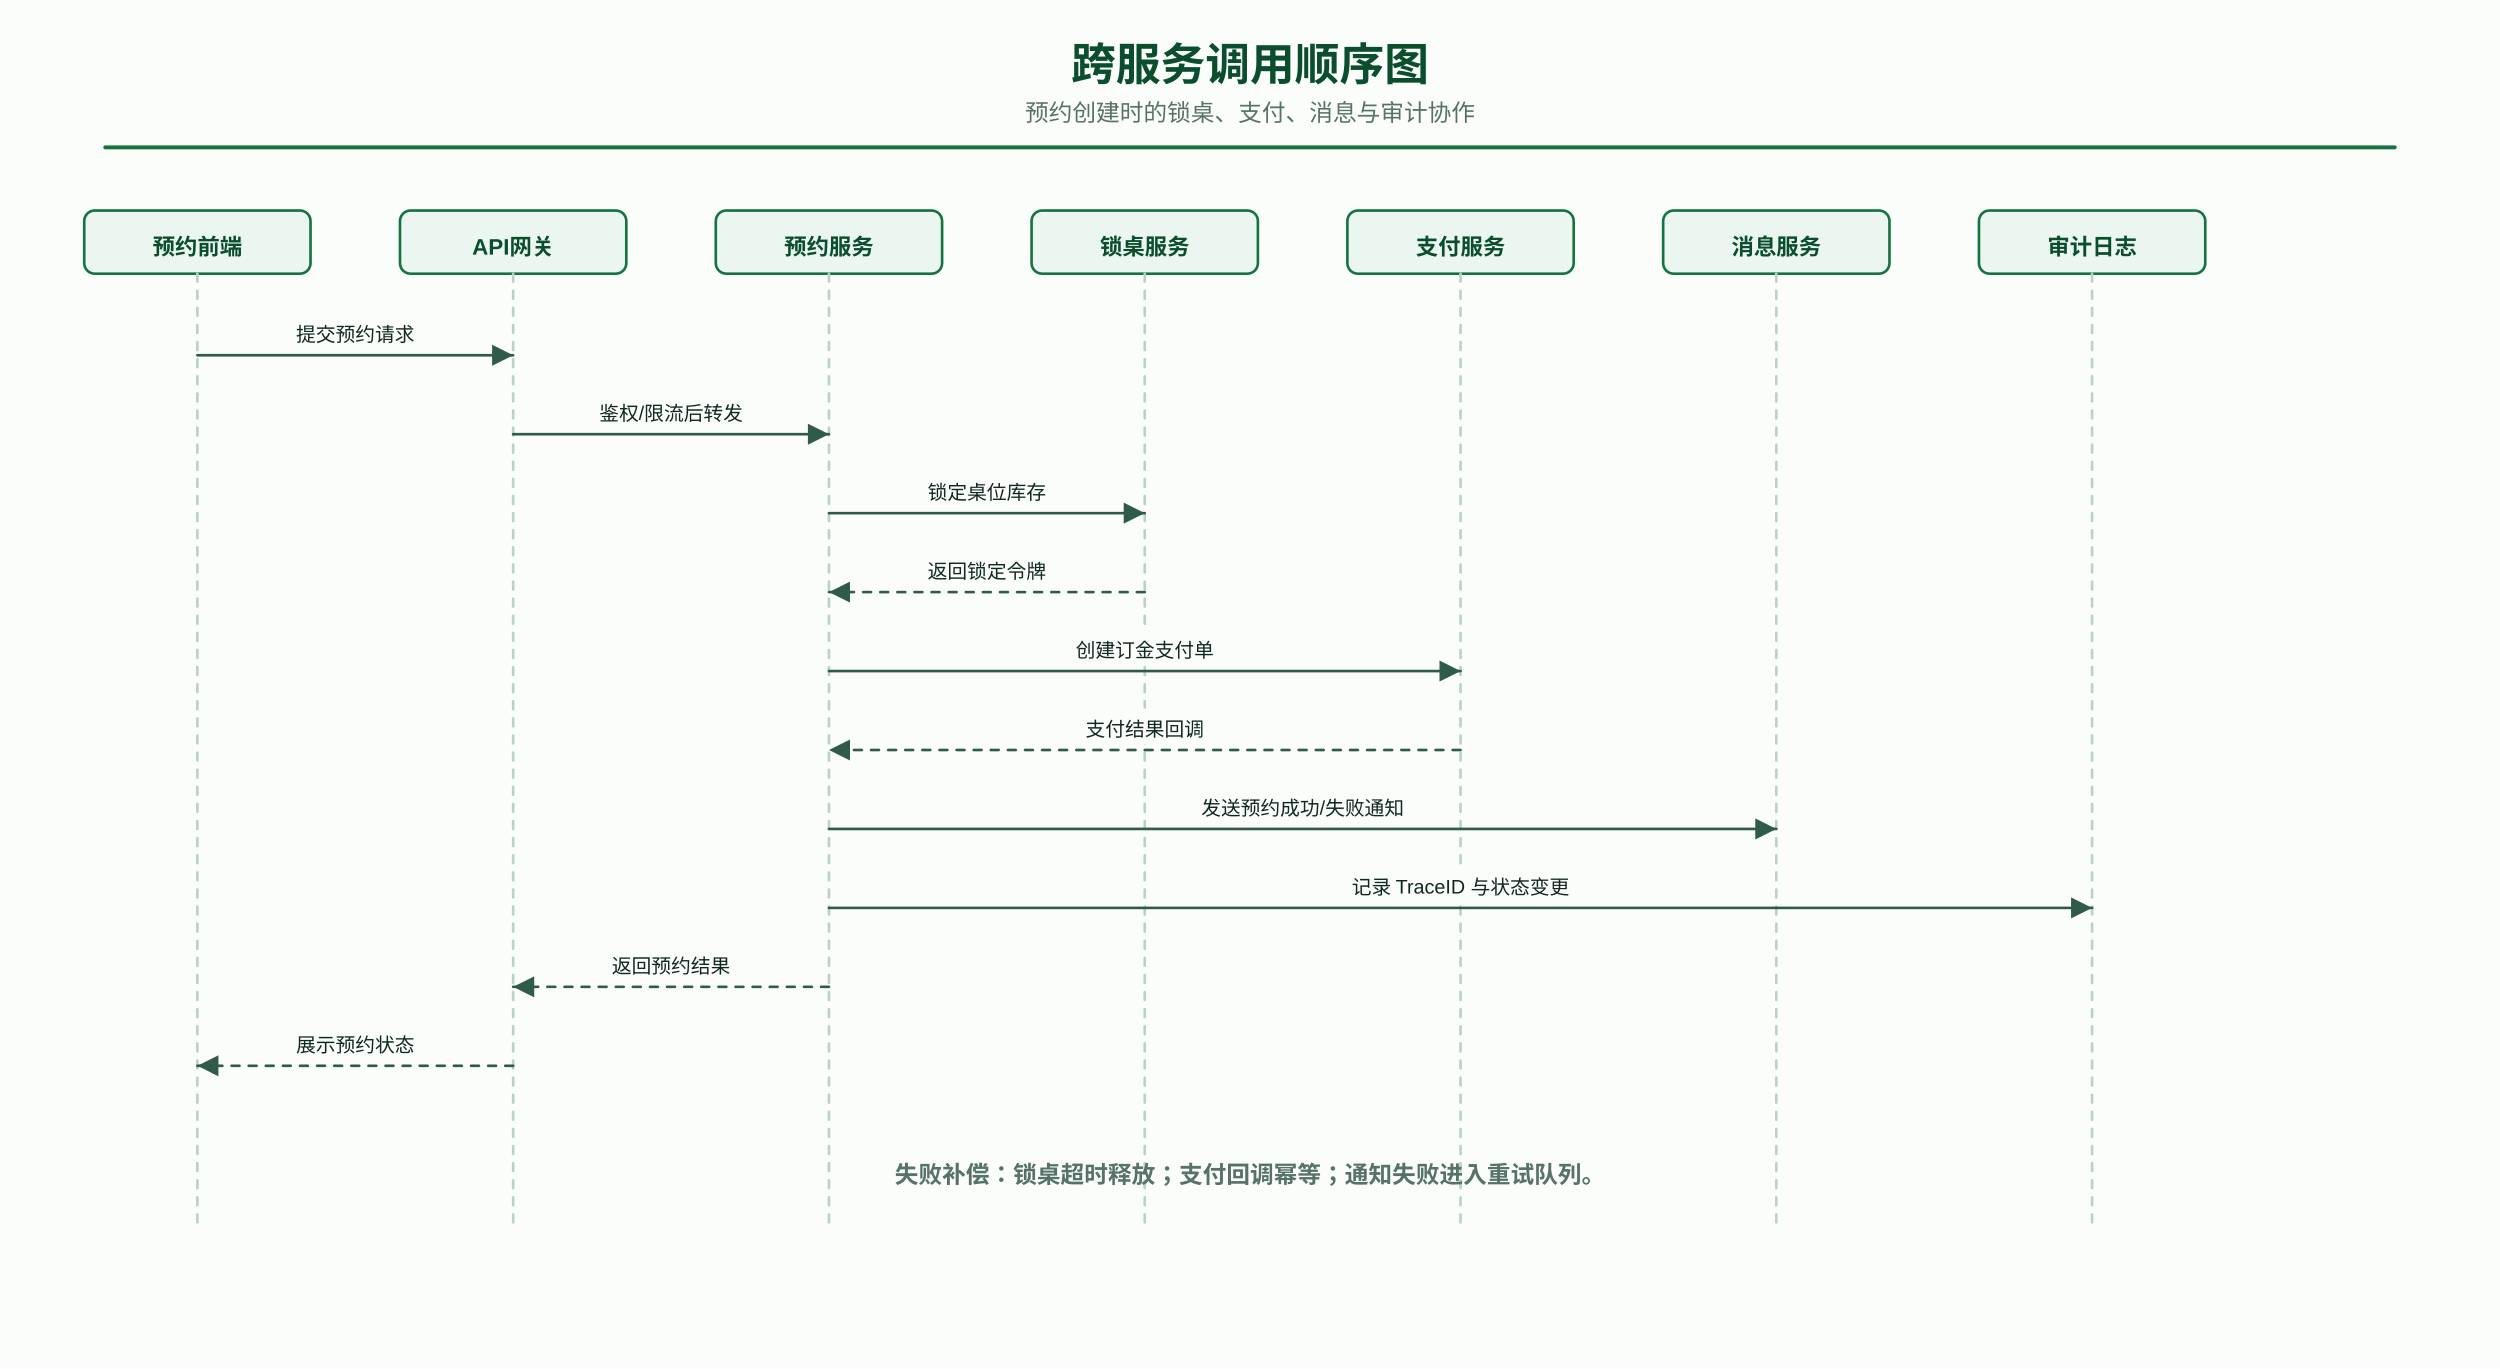
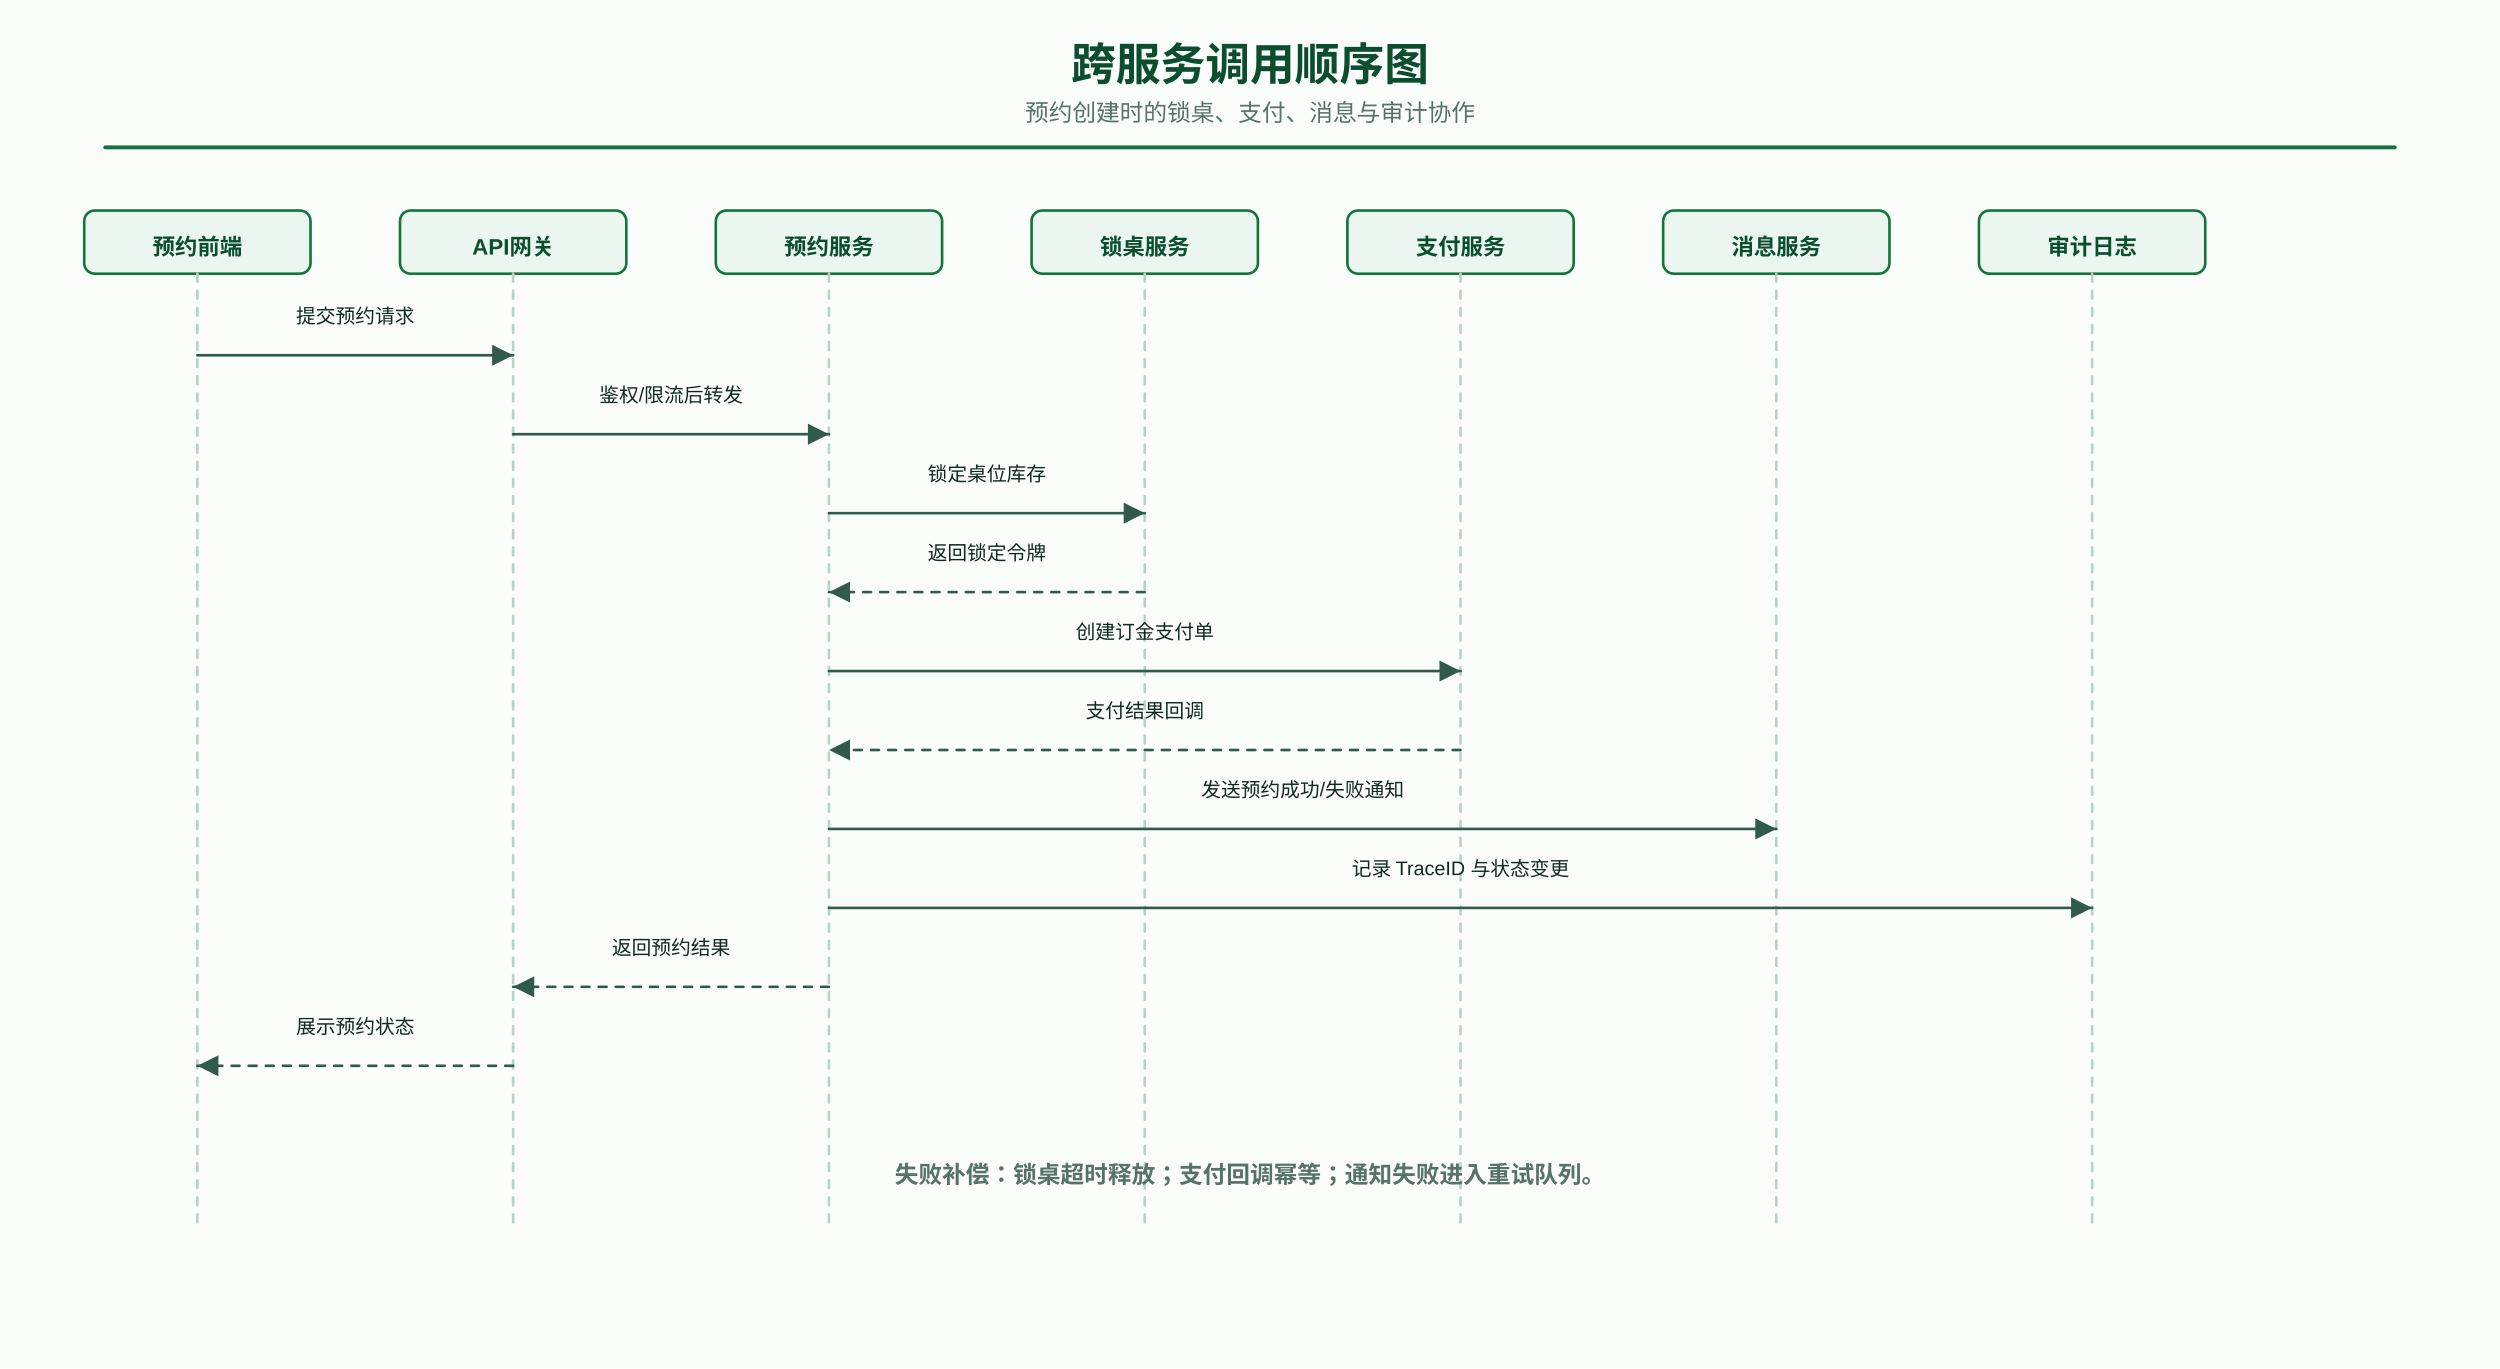
<svg xmlns="http://www.w3.org/2000/svg" width="1900" height="1040" viewBox="0 0 1900 1040">
  <defs>
    <marker id="arrow" markerWidth="12" markerHeight="12" refX="10" refY="6" orient="auto" markerUnits="strokeWidth">
      <path d="M2,2 L10,6 L2,10 Z" fill="#305B49" />
    </marker>
    <marker id="arrowGreen" markerWidth="12" markerHeight="12" refX="10" refY="6" orient="auto" markerUnits="strokeWidth">
      <path d="M2,2 L10,6 L2,10 Z" fill="#14733E" />
    </marker>
  </defs>
  <rect x="0" y="0" width="1900" height="1040" fill="#FBFDFB" />
  <text x="950.0" y="61.0" text-anchor="middle" font-family="Microsoft YaHei, SimHei, Arial" font-size="34" font-weight="700" fill="#0B4E2D">跨服务调用顺序图</text>
  <text x="950.0" y="92.0" text-anchor="middle" font-family="Microsoft YaHei, SimHei, Arial" font-size="18" font-weight="400" fill="#577268">预约创建时的锁桌、支付、消息与审计协作</text>
  <polyline points="80.0,112.0 1820.0,112.0" fill="none" stroke="#14733E" stroke-width="3" stroke-linejoin="round" stroke-linecap="round" />
  <rect x="64" y="160" width="172" height="48" rx="8" fill="#EAF6EF" stroke="#14733E" stroke-width="2" />
  <text x="150.0" y="193.5" text-anchor="middle" font-family="Microsoft YaHei, SimHei, Arial" font-size="17" font-weight="700" fill="#0B4E2D">预约前端</text>
  <polyline points="150.0,208.0 150.0,930.0" fill="none" stroke="#B8D2C4" stroke-width="2" stroke-linejoin="round" stroke-linecap="round" stroke-dasharray="6 7" />
  <rect x="304" y="160" width="172" height="48" rx="8" fill="#EAF6EF" stroke="#14733E" stroke-width="2" />
  <text x="390.0" y="193.5" text-anchor="middle" font-family="Microsoft YaHei, SimHei, Arial" font-size="17" font-weight="700" fill="#0B4E2D">API网关</text>
  <polyline points="390.0,208.0 390.0,930.0" fill="none" stroke="#B8D2C4" stroke-width="2" stroke-linejoin="round" stroke-linecap="round" stroke-dasharray="6 7" />
  <rect x="544" y="160" width="172" height="48" rx="8" fill="#EAF6EF" stroke="#14733E" stroke-width="2" />
  <text x="630.0" y="193.5" text-anchor="middle" font-family="Microsoft YaHei, SimHei, Arial" font-size="17" font-weight="700" fill="#0B4E2D">预约服务</text>
  <polyline points="630.0,208.0 630.0,930.0" fill="none" stroke="#B8D2C4" stroke-width="2" stroke-linejoin="round" stroke-linecap="round" stroke-dasharray="6 7" />
  <rect x="784" y="160" width="172" height="48" rx="8" fill="#EAF6EF" stroke="#14733E" stroke-width="2" />
  <text x="870.0" y="193.5" text-anchor="middle" font-family="Microsoft YaHei, SimHei, Arial" font-size="17" font-weight="700" fill="#0B4E2D">锁桌服务</text>
  <polyline points="870.0,208.0 870.0,930.0" fill="none" stroke="#B8D2C4" stroke-width="2" stroke-linejoin="round" stroke-linecap="round" stroke-dasharray="6 7" />
  <rect x="1024" y="160" width="172" height="48" rx="8" fill="#EAF6EF" stroke="#14733E" stroke-width="2" />
  <text x="1110.0" y="193.5" text-anchor="middle" font-family="Microsoft YaHei, SimHei, Arial" font-size="17" font-weight="700" fill="#0B4E2D">支付服务</text>
  <polyline points="1110.0,208.0 1110.0,930.0" fill="none" stroke="#B8D2C4" stroke-width="2" stroke-linejoin="round" stroke-linecap="round" stroke-dasharray="6 7" />
  <rect x="1264" y="160" width="172" height="48" rx="8" fill="#EAF6EF" stroke="#14733E" stroke-width="2" />
  <text x="1350.0" y="193.5" text-anchor="middle" font-family="Microsoft YaHei, SimHei, Arial" font-size="17" font-weight="700" fill="#0B4E2D">消息服务</text>
  <polyline points="1350.0,208.0 1350.0,930.0" fill="none" stroke="#B8D2C4" stroke-width="2" stroke-linejoin="round" stroke-linecap="round" stroke-dasharray="6 7" />
  <rect x="1504" y="160" width="172" height="48" rx="8" fill="#EAF6EF" stroke="#14733E" stroke-width="2" />
  <text x="1590.0" y="193.5" text-anchor="middle" font-family="Microsoft YaHei, SimHei, Arial" font-size="17" font-weight="700" fill="#0B4E2D">审计日志</text>
  <polyline points="1590.0,208.0 1590.0,930.0" fill="none" stroke="#B8D2C4" stroke-width="2" stroke-linejoin="round" stroke-linecap="round" stroke-dasharray="6 7" />
  <polyline points="150.0,270.0 390.0,270.0" fill="none" stroke="#305B49" stroke-width="2" stroke-linejoin="round" stroke-linecap="round" marker-end="url(#arrow)" />
-   <text x="270.0" y="259.5" text-anchor="middle" font-family="Microsoft YaHei, SimHei, Arial" font-size="15" font-weight="400" fill="#102820">提交预约请求</text>
+   <text x="270.0" y="245.5" text-anchor="middle" font-family="Microsoft YaHei, SimHei, Arial" font-size="15" font-weight="400" fill="#102820">提交预约请求</text>
  <polyline points="390.0,330.0 630.0,330.0" fill="none" stroke="#305B49" stroke-width="2" stroke-linejoin="round" stroke-linecap="round" marker-end="url(#arrow)" />
-   <text x="510.0" y="319.5" text-anchor="middle" font-family="Microsoft YaHei, SimHei, Arial" font-size="15" font-weight="400" fill="#102820">鉴权/限流后转发</text>
+   <text x="510.0" y="305.5" text-anchor="middle" font-family="Microsoft YaHei, SimHei, Arial" font-size="15" font-weight="400" fill="#102820">鉴权/限流后转发</text>
  <polyline points="630.0,390.0 870.0,390.0" fill="none" stroke="#305B49" stroke-width="2" stroke-linejoin="round" stroke-linecap="round" marker-end="url(#arrow)" />
-   <text x="750.0" y="379.5" text-anchor="middle" font-family="Microsoft YaHei, SimHei, Arial" font-size="15" font-weight="400" fill="#102820">锁定桌位库存</text>
+   <text x="750.0" y="365.5" text-anchor="middle" font-family="Microsoft YaHei, SimHei, Arial" font-size="15" font-weight="400" fill="#102820">锁定桌位库存</text>
  <polyline points="870.0,450.0 630.0,450.0" fill="none" stroke="#305B49" stroke-width="2" stroke-linejoin="round" stroke-linecap="round" stroke-dasharray="6 7" marker-end="url(#arrow)" />
-   <text x="750.0" y="439.5" text-anchor="middle" font-family="Microsoft YaHei, SimHei, Arial" font-size="15" font-weight="400" fill="#102820">返回锁定令牌</text>
+   <text x="750.0" y="425.5" text-anchor="middle" font-family="Microsoft YaHei, SimHei, Arial" font-size="15" font-weight="400" fill="#102820">返回锁定令牌</text>
  <polyline points="630.0,510.0 1110.0,510.0" fill="none" stroke="#305B49" stroke-width="2" stroke-linejoin="round" stroke-linecap="round" marker-end="url(#arrow)" />
-   <text x="870.0" y="499.5" text-anchor="middle" font-family="Microsoft YaHei, SimHei, Arial" font-size="15" font-weight="400" fill="#102820">创建订金支付单</text>
+   <text x="870.0" y="485.5" text-anchor="middle" font-family="Microsoft YaHei, SimHei, Arial" font-size="15" font-weight="400" fill="#102820">创建订金支付单</text>
  <polyline points="1110.0,570.0 630.0,570.0" fill="none" stroke="#305B49" stroke-width="2" stroke-linejoin="round" stroke-linecap="round" stroke-dasharray="6 7" marker-end="url(#arrow)" />
-   <text x="870.0" y="559.5" text-anchor="middle" font-family="Microsoft YaHei, SimHei, Arial" font-size="15" font-weight="400" fill="#102820">支付结果回调</text>
+   <text x="870.0" y="545.5" text-anchor="middle" font-family="Microsoft YaHei, SimHei, Arial" font-size="15" font-weight="400" fill="#102820">支付结果回调</text>
  <polyline points="630.0,630.0 1350.0,630.0" fill="none" stroke="#305B49" stroke-width="2" stroke-linejoin="round" stroke-linecap="round" marker-end="url(#arrow)" />
-   <text x="990.0" y="619.5" text-anchor="middle" font-family="Microsoft YaHei, SimHei, Arial" font-size="15" font-weight="400" fill="#102820">发送预约成功/失败通知</text>
+   <text x="990.0" y="605.5" text-anchor="middle" font-family="Microsoft YaHei, SimHei, Arial" font-size="15" font-weight="400" fill="#102820">发送预约成功/失败通知</text>
  <polyline points="630.0,690.0 1590.0,690.0" fill="none" stroke="#305B49" stroke-width="2" stroke-linejoin="round" stroke-linecap="round" marker-end="url(#arrow)" />
-   <text x="1110.0" y="679.5" text-anchor="middle" font-family="Microsoft YaHei, SimHei, Arial" font-size="15" font-weight="400" fill="#102820">记录 TraceID 与状态变更</text>
+   <text x="1110.0" y="665.5" text-anchor="middle" font-family="Microsoft YaHei, SimHei, Arial" font-size="15" font-weight="400" fill="#102820">记录 TraceID 与状态变更</text>
  <polyline points="630.0,750.0 390.0,750.0" fill="none" stroke="#305B49" stroke-width="2" stroke-linejoin="round" stroke-linecap="round" stroke-dasharray="6 7" marker-end="url(#arrow)" />
-   <text x="510.0" y="739.5" text-anchor="middle" font-family="Microsoft YaHei, SimHei, Arial" font-size="15" font-weight="400" fill="#102820">返回预约结果</text>
+   <text x="510.0" y="725.5" text-anchor="middle" font-family="Microsoft YaHei, SimHei, Arial" font-size="15" font-weight="400" fill="#102820">返回预约结果</text>
  <polyline points="390.0,810.0 150.0,810.0" fill="none" stroke="#305B49" stroke-width="2" stroke-linejoin="round" stroke-linecap="round" stroke-dasharray="6 7" marker-end="url(#arrow)" />
-   <text x="270.0" y="799.5" text-anchor="middle" font-family="Microsoft YaHei, SimHei, Arial" font-size="15" font-weight="400" fill="#102820">展示预约状态</text>
+   <text x="270.0" y="785.5" text-anchor="middle" font-family="Microsoft YaHei, SimHei, Arial" font-size="15" font-weight="400" fill="#102820">展示预约状态</text>
  <text x="950.0" y="899.0" text-anchor="middle" font-family="Microsoft YaHei, SimHei, Arial" font-size="18" font-weight="700" fill="#577268">失败补偿：锁桌超时释放；支付回调幂等；通知失败进入重试队列。</text>
-   <rect x="214.0" y="238.5" width="112.0" height="27.0" rx="5" fill="#FBFDFB" stroke="none" />
-   <text x="270.0" y="259.5" text-anchor="middle" font-family="Microsoft YaHei, SimHei, Arial" font-size="15" font-weight="400" fill="#102820">提交预约请求</text>
-   <rect x="442.1" y="298.5" width="135.7" height="27.0" rx="5" fill="#FBFDFB" stroke="none" />
-   <text x="510.0" y="319.5" text-anchor="middle" font-family="Microsoft YaHei, SimHei, Arial" font-size="15" font-weight="400" fill="#102820">鉴权/限流后转发</text>
-   <rect x="694.0" y="358.5" width="112.0" height="27.0" rx="5" fill="#FBFDFB" stroke="none" />
-   <text x="750.0" y="379.5" text-anchor="middle" font-family="Microsoft YaHei, SimHei, Arial" font-size="15" font-weight="400" fill="#102820">锁定桌位库存</text>
-   <rect x="694.0" y="418.5" width="112.0" height="27.0" rx="5" fill="#FBFDFB" stroke="none" />
-   <text x="750.0" y="439.5" text-anchor="middle" font-family="Microsoft YaHei, SimHei, Arial" font-size="15" font-weight="400" fill="#102820">返回锁定令牌</text>
-   <rect x="806.5" y="478.5" width="127.0" height="27.0" rx="5" fill="#FBFDFB" stroke="none" />
-   <text x="870.0" y="499.5" text-anchor="middle" font-family="Microsoft YaHei, SimHei, Arial" font-size="15" font-weight="400" fill="#102820">创建订金支付单</text>
-   <rect x="814.0" y="538.5" width="112.0" height="27.0" rx="5" fill="#FBFDFB" stroke="none" />
-   <text x="870.0" y="559.5" text-anchor="middle" font-family="Microsoft YaHei, SimHei, Arial" font-size="15" font-weight="400" fill="#102820">支付结果回调</text>
-   <rect x="899.6" y="598.5" width="180.7" height="27.0" rx="5" fill="#FBFDFB" stroke="none" />
-   <text x="990.0" y="619.5" text-anchor="middle" font-family="Microsoft YaHei, SimHei, Arial" font-size="15" font-weight="400" fill="#102820">发送预约成功/失败通知</text>
-   <rect x="1007.4" y="658.5" width="205.3" height="27.0" rx="5" fill="#FBFDFB" stroke="none" />
-   <text x="1110.0" y="679.5" text-anchor="middle" font-family="Microsoft YaHei, SimHei, Arial" font-size="15" font-weight="400" fill="#102820">记录 TraceID 与状态变更</text>
-   <rect x="454.0" y="718.5" width="112.0" height="27.0" rx="5" fill="#FBFDFB" stroke="none" />
-   <text x="510.0" y="739.5" text-anchor="middle" font-family="Microsoft YaHei, SimHei, Arial" font-size="15" font-weight="400" fill="#102820">返回预约结果</text>
-   <rect x="214.0" y="778.5" width="112.0" height="27.0" rx="5" fill="#FBFDFB" stroke="none" />
-   <text x="270.0" y="799.5" text-anchor="middle" font-family="Microsoft YaHei, SimHei, Arial" font-size="15" font-weight="400" fill="#102820">展示预约状态</text>
</svg>
